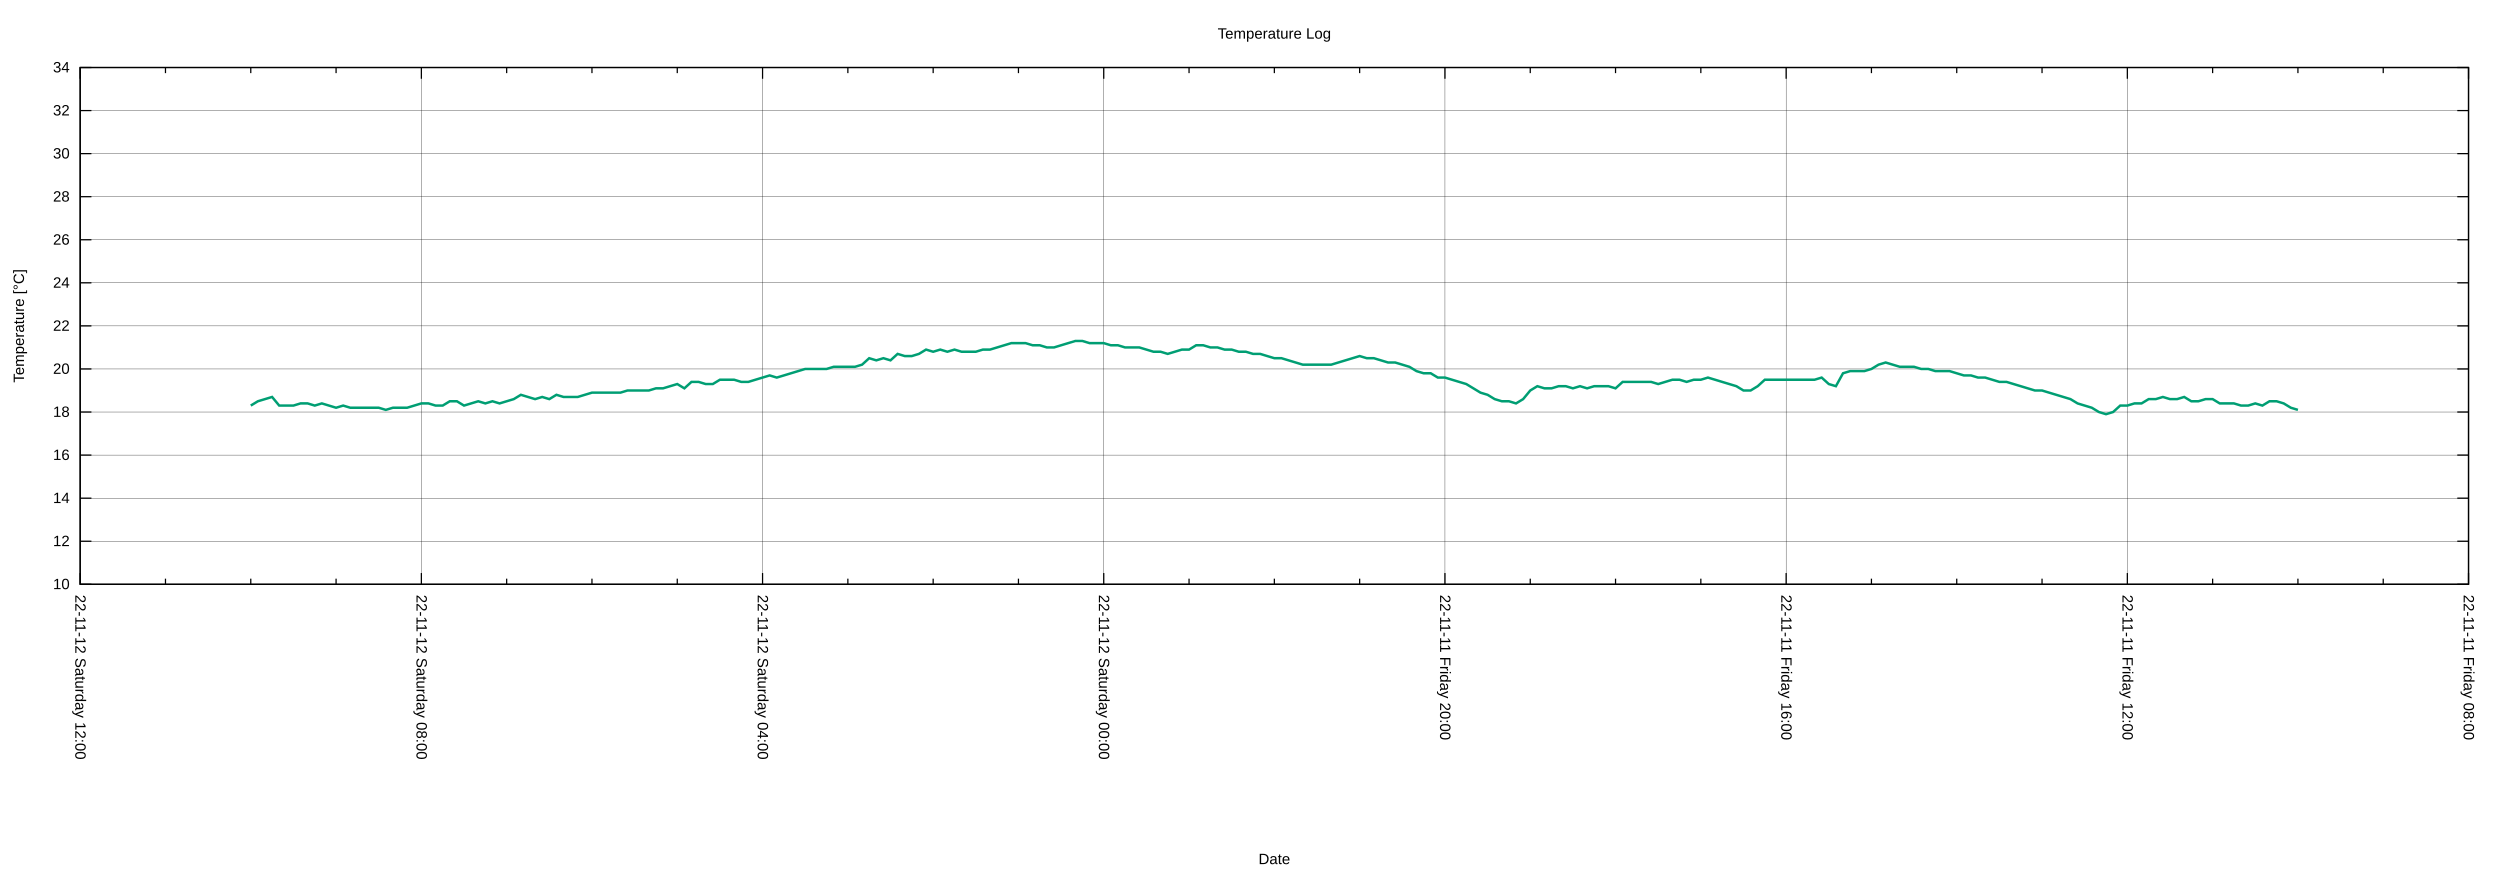
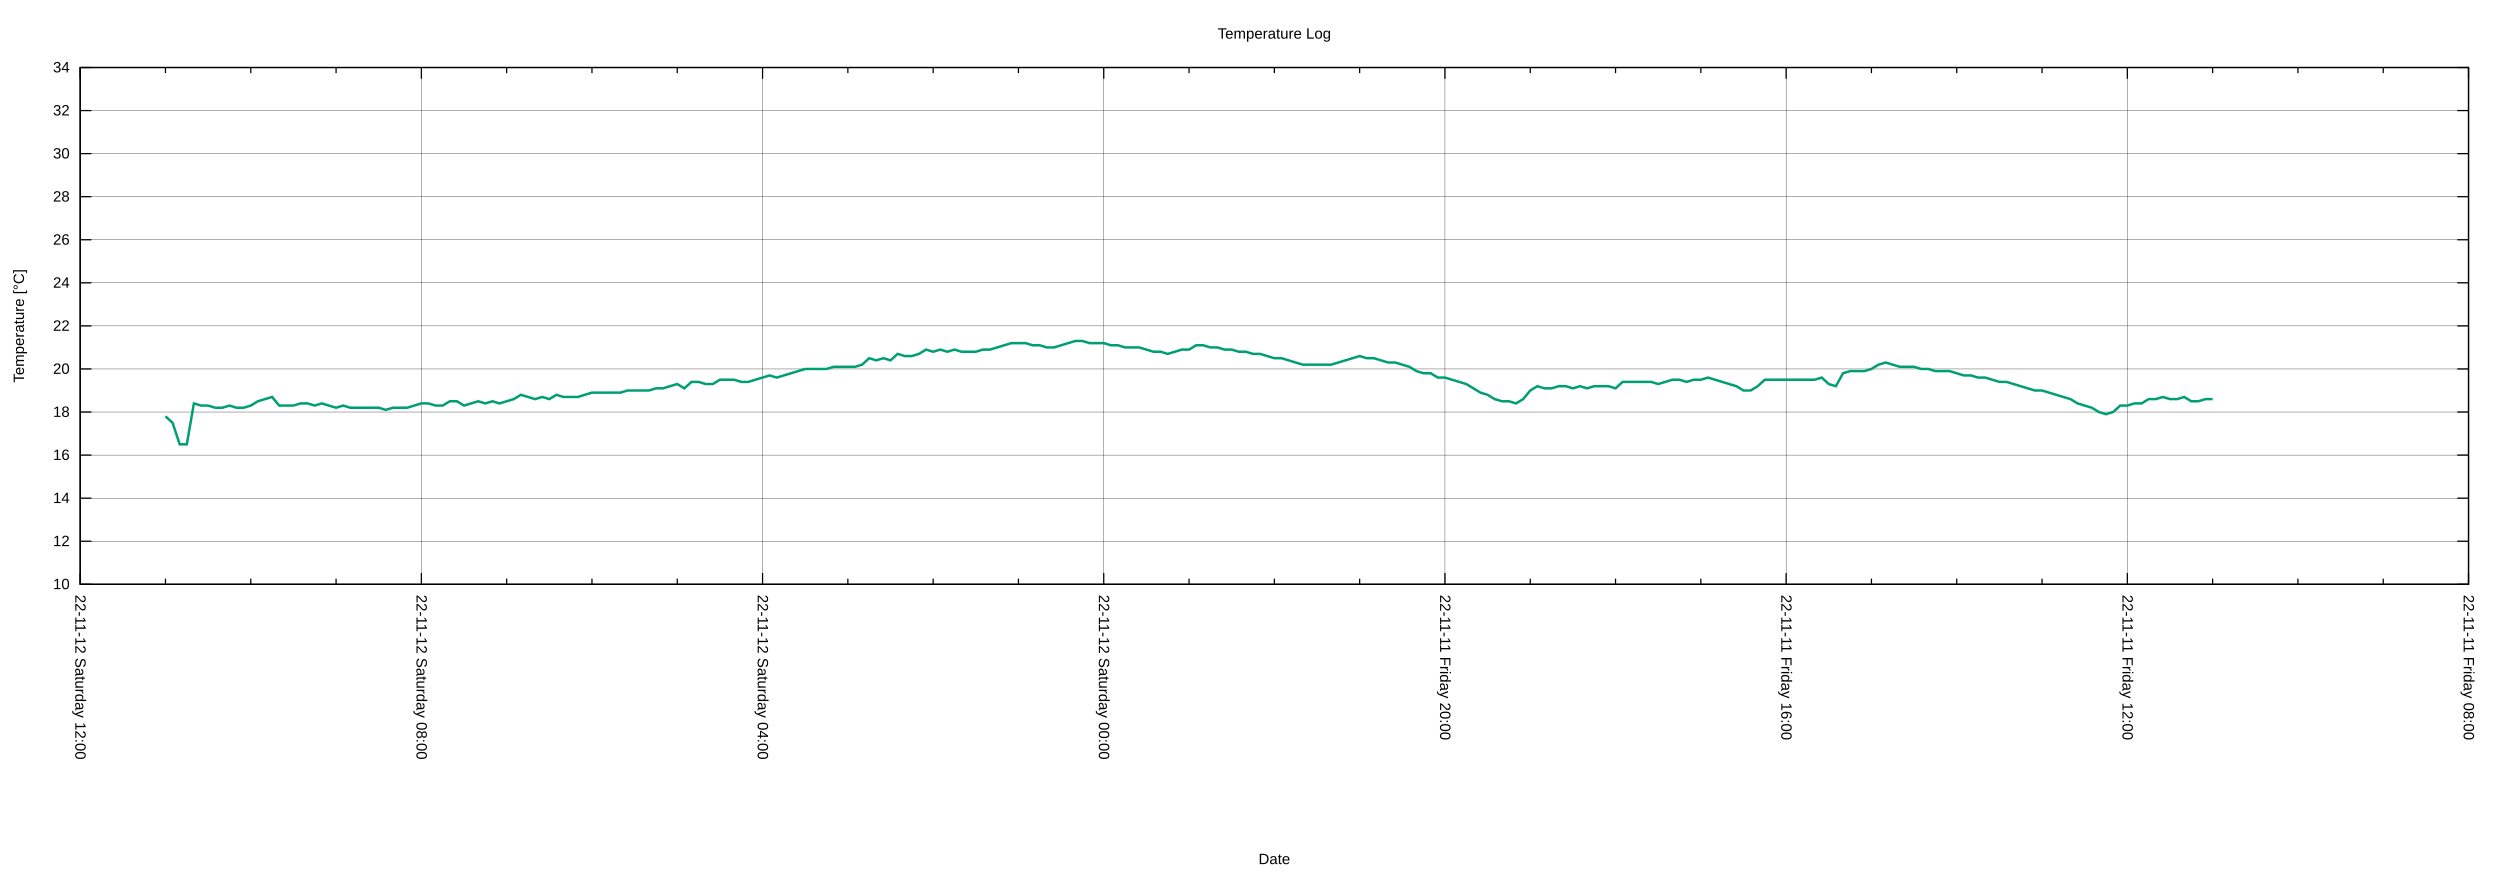
<svg xmlns="http://www.w3.org/2000/svg" xmlns:xlink="http://www.w3.org/1999/xlink" width="2000" height="700" viewBox="0 0 2000 700">
  <g id="gnuplot_canvas">
    <rect x="0" y="0" width="2000" height="700" fill="none" />
    <defs>
      <circle id="gpDot" r="0.5" stroke-width="0.5" stroke="currentColor" />
      <path id="gpPt0" stroke-width="0.222" stroke="currentColor" d="M-1,0 h2 M0,-1 v2" />
      <path id="gpPt1" stroke-width="0.222" stroke="currentColor" d="M-1,-1 L1,1 M1,-1 L-1,1" />
      <path id="gpPt2" stroke-width="0.222" stroke="currentColor" d="M-1,0 L1,0 M0,-1 L0,1 M-1,-1 L1,1 M-1,1 L1,-1" />
      <rect id="gpPt3" stroke-width="0.222" stroke="currentColor" x="-1" y="-1" width="2" height="2" />
      <rect id="gpPt4" stroke-width="0.222" stroke="currentColor" fill="currentColor" x="-1" y="-1" width="2" height="2" />
      <circle id="gpPt5" stroke-width="0.222" stroke="currentColor" cx="0" cy="0" r="1" />
      <use xlink:href="#gpPt5" id="gpPt6" fill="currentColor" stroke="none" />
      <path id="gpPt7" stroke-width="0.222" stroke="currentColor" d="M0,-1.33 L-1.33,0.67 L1.33,0.67 z" />
      <use xlink:href="#gpPt7" id="gpPt8" fill="currentColor" stroke="none" />
      <use xlink:href="#gpPt7" id="gpPt9" stroke="currentColor" transform="rotate(180)" />
      <use xlink:href="#gpPt9" id="gpPt10" fill="currentColor" stroke="none" />
      <use xlink:href="#gpPt3" id="gpPt11" stroke="currentColor" transform="rotate(45)" />
      <use xlink:href="#gpPt11" id="gpPt12" fill="currentColor" stroke="none" />
      <path id="gpPt13" stroke-width="0.222" stroke="currentColor" d="M0,1.330 L1.265,0.411 L0.782,-1.067 L-0.782,-1.076 L-1.265,0.411 z" />
      <use xlink:href="#gpPt13" id="gpPt14" fill="currentColor" stroke="none" />
      <filter id="textbox" filterUnits="objectBoundingBox" x="0" y="0" height="1" width="1">
        <feFlood flood-color="white" flood-opacity="1" result="bgnd" />
        <feComposite in="SourceGraphic" in2="bgnd" operator="atop" />
      </filter>
      <filter id="greybox" filterUnits="objectBoundingBox" x="0" y="0" height="1" width="1">
        <feFlood flood-color="lightgrey" flood-opacity="1" result="grey" />
        <feComposite in="SourceGraphic" in2="grey" operator="atop" />
      </filter>
    </defs>
    <g fill="none" color="white" stroke="currentColor" stroke-width="1.00" stroke-linecap="butt" stroke-linejoin="miter">
</g>
    <g fill="none" color="black" stroke="currentColor" stroke-width="1.00" stroke-linecap="butt" stroke-linejoin="miter">
</g>
    <g fill="none" color="black" stroke="black" stroke-width="0.25" stroke-linecap="butt" stroke-linejoin="miter">
</g>
    <g fill="none" color="black" stroke="currentColor" stroke-width="0.25" stroke-linecap="butt" stroke-linejoin="miter">
      <path stroke="black" class="gridline" d="M64.14,467.43 L1974.82,467.43  " />
    </g>
    <g fill="none" color="black" stroke="black" stroke-width="1.00" stroke-linecap="butt" stroke-linejoin="miter">
</g>
    <g fill="none" color="black" stroke="currentColor" stroke-width="1.00" stroke-linecap="butt" stroke-linejoin="miter">
      <path stroke="black" d="M64.14,467.43 L73.14,467.43 M1974.82,467.43 L1965.82,467.43  " />
      <g transform="translate(55.75,471.33)" stroke="none" fill="black" font-family="Arial" font-size="12.00" text-anchor="end">
        <text>
          <tspan font-family="Arial"> 10</tspan>
        </text>
      </g>
    </g>
    <g fill="none" color="black" stroke="currentColor" stroke-width="1.00" stroke-linecap="butt" stroke-linejoin="miter">
</g>
    <g fill="none" color="black" stroke="black" stroke-width="0.25" stroke-linecap="butt" stroke-linejoin="miter">
</g>
    <g fill="none" color="black" stroke="currentColor" stroke-width="0.25" stroke-linecap="butt" stroke-linejoin="miter">
      <path stroke="black" class="gridline" d="M64.14,432.98 L1974.82,432.98  " />
    </g>
    <g fill="none" color="black" stroke="black" stroke-width="1.00" stroke-linecap="butt" stroke-linejoin="miter">
</g>
    <g fill="none" color="black" stroke="currentColor" stroke-width="1.00" stroke-linecap="butt" stroke-linejoin="miter">
      <path stroke="black" d="M64.14,432.98 L73.14,432.98 M1974.82,432.98 L1965.82,432.98  " />
      <g transform="translate(55.75,436.88)" stroke="none" fill="black" font-family="Arial" font-size="12.00" text-anchor="end">
        <text>
          <tspan font-family="Arial"> 12</tspan>
        </text>
      </g>
    </g>
    <g fill="none" color="black" stroke="currentColor" stroke-width="1.00" stroke-linecap="butt" stroke-linejoin="miter">
</g>
    <g fill="none" color="black" stroke="black" stroke-width="0.25" stroke-linecap="butt" stroke-linejoin="miter">
</g>
    <g fill="none" color="black" stroke="currentColor" stroke-width="0.25" stroke-linecap="butt" stroke-linejoin="miter">
      <path stroke="black" class="gridline" d="M64.14,398.53 L1974.82,398.53  " />
    </g>
    <g fill="none" color="black" stroke="black" stroke-width="1.00" stroke-linecap="butt" stroke-linejoin="miter">
</g>
    <g fill="none" color="black" stroke="currentColor" stroke-width="1.00" stroke-linecap="butt" stroke-linejoin="miter">
      <path stroke="black" d="M64.14,398.53 L73.14,398.53 M1974.82,398.53 L1965.82,398.53  " />
      <g transform="translate(55.75,402.43)" stroke="none" fill="black" font-family="Arial" font-size="12.00" text-anchor="end">
        <text>
          <tspan font-family="Arial"> 14</tspan>
        </text>
      </g>
    </g>
    <g fill="none" color="black" stroke="currentColor" stroke-width="1.00" stroke-linecap="butt" stroke-linejoin="miter">
</g>
    <g fill="none" color="black" stroke="black" stroke-width="0.25" stroke-linecap="butt" stroke-linejoin="miter">
</g>
    <g fill="none" color="black" stroke="currentColor" stroke-width="0.25" stroke-linecap="butt" stroke-linejoin="miter">
      <path stroke="black" class="gridline" d="M64.14,364.07 L1974.82,364.07  " />
    </g>
    <g fill="none" color="black" stroke="black" stroke-width="1.00" stroke-linecap="butt" stroke-linejoin="miter">
</g>
    <g fill="none" color="black" stroke="currentColor" stroke-width="1.00" stroke-linecap="butt" stroke-linejoin="miter">
      <path stroke="black" d="M64.14,364.07 L73.14,364.07 M1974.82,364.07 L1965.82,364.07  " />
      <g transform="translate(55.75,367.97)" stroke="none" fill="black" font-family="Arial" font-size="12.00" text-anchor="end">
        <text>
          <tspan font-family="Arial"> 16</tspan>
        </text>
      </g>
    </g>
    <g fill="none" color="black" stroke="currentColor" stroke-width="1.00" stroke-linecap="butt" stroke-linejoin="miter">
</g>
    <g fill="none" color="black" stroke="black" stroke-width="0.25" stroke-linecap="butt" stroke-linejoin="miter">
</g>
    <g fill="none" color="black" stroke="currentColor" stroke-width="0.25" stroke-linecap="butt" stroke-linejoin="miter">
      <path stroke="black" class="gridline" d="M64.14,329.62 L1974.82,329.62  " />
    </g>
    <g fill="none" color="black" stroke="black" stroke-width="1.00" stroke-linecap="butt" stroke-linejoin="miter">
</g>
    <g fill="none" color="black" stroke="currentColor" stroke-width="1.00" stroke-linecap="butt" stroke-linejoin="miter">
      <path stroke="black" d="M64.14,329.62 L73.14,329.62 M1974.82,329.62 L1965.82,329.62  " />
      <g transform="translate(55.75,333.52)" stroke="none" fill="black" font-family="Arial" font-size="12.00" text-anchor="end">
        <text>
          <tspan font-family="Arial"> 18</tspan>
        </text>
      </g>
    </g>
    <g fill="none" color="black" stroke="currentColor" stroke-width="1.00" stroke-linecap="butt" stroke-linejoin="miter">
</g>
    <g fill="none" color="black" stroke="black" stroke-width="0.25" stroke-linecap="butt" stroke-linejoin="miter">
</g>
    <g fill="none" color="black" stroke="currentColor" stroke-width="0.25" stroke-linecap="butt" stroke-linejoin="miter">
      <path stroke="black" class="gridline" d="M64.14,295.17 L1974.82,295.17  " />
    </g>
    <g fill="none" color="black" stroke="black" stroke-width="1.00" stroke-linecap="butt" stroke-linejoin="miter">
</g>
    <g fill="none" color="black" stroke="currentColor" stroke-width="1.00" stroke-linecap="butt" stroke-linejoin="miter">
      <path stroke="black" d="M64.14,295.17 L73.14,295.17 M1974.82,295.17 L1965.82,295.17  " />
      <g transform="translate(55.75,299.07)" stroke="none" fill="black" font-family="Arial" font-size="12.00" text-anchor="end">
        <text>
          <tspan font-family="Arial"> 20</tspan>
        </text>
      </g>
    </g>
    <g fill="none" color="black" stroke="currentColor" stroke-width="1.00" stroke-linecap="butt" stroke-linejoin="miter">
</g>
    <g fill="none" color="black" stroke="black" stroke-width="0.25" stroke-linecap="butt" stroke-linejoin="miter">
</g>
    <g fill="none" color="black" stroke="currentColor" stroke-width="0.25" stroke-linecap="butt" stroke-linejoin="miter">
      <path stroke="black" class="gridline" d="M64.14,260.72 L1974.82,260.72  " />
    </g>
    <g fill="none" color="black" stroke="black" stroke-width="1.00" stroke-linecap="butt" stroke-linejoin="miter">
</g>
    <g fill="none" color="black" stroke="currentColor" stroke-width="1.00" stroke-linecap="butt" stroke-linejoin="miter">
      <path stroke="black" d="M64.14,260.72 L73.14,260.72 M1974.82,260.72 L1965.82,260.72  " />
      <g transform="translate(55.75,264.62)" stroke="none" fill="black" font-family="Arial" font-size="12.00" text-anchor="end">
        <text>
          <tspan font-family="Arial"> 22</tspan>
        </text>
      </g>
    </g>
    <g fill="none" color="black" stroke="currentColor" stroke-width="1.00" stroke-linecap="butt" stroke-linejoin="miter">
</g>
    <g fill="none" color="black" stroke="black" stroke-width="0.25" stroke-linecap="butt" stroke-linejoin="miter">
</g>
    <g fill="none" color="black" stroke="currentColor" stroke-width="0.25" stroke-linecap="butt" stroke-linejoin="miter">
      <path stroke="black" class="gridline" d="M64.14,226.27 L1974.82,226.27  " />
    </g>
    <g fill="none" color="black" stroke="black" stroke-width="1.00" stroke-linecap="butt" stroke-linejoin="miter">
</g>
    <g fill="none" color="black" stroke="currentColor" stroke-width="1.00" stroke-linecap="butt" stroke-linejoin="miter">
      <path stroke="black" d="M64.14,226.27 L73.14,226.27 M1974.82,226.27 L1965.82,226.27  " />
      <g transform="translate(55.75,230.17)" stroke="none" fill="black" font-family="Arial" font-size="12.00" text-anchor="end">
        <text>
          <tspan font-family="Arial"> 24</tspan>
        </text>
      </g>
    </g>
    <g fill="none" color="black" stroke="currentColor" stroke-width="1.00" stroke-linecap="butt" stroke-linejoin="miter">
</g>
    <g fill="none" color="black" stroke="black" stroke-width="0.25" stroke-linecap="butt" stroke-linejoin="miter">
</g>
    <g fill="none" color="black" stroke="currentColor" stroke-width="0.25" stroke-linecap="butt" stroke-linejoin="miter">
      <path stroke="black" class="gridline" d="M64.14,191.82 L1974.82,191.82  " />
    </g>
    <g fill="none" color="black" stroke="black" stroke-width="1.00" stroke-linecap="butt" stroke-linejoin="miter">
</g>
    <g fill="none" color="black" stroke="currentColor" stroke-width="1.00" stroke-linecap="butt" stroke-linejoin="miter">
      <path stroke="black" d="M64.14,191.82 L73.14,191.82 M1974.82,191.82 L1965.82,191.82  " />
      <g transform="translate(55.75,195.72)" stroke="none" fill="black" font-family="Arial" font-size="12.00" text-anchor="end">
        <text>
          <tspan font-family="Arial"> 26</tspan>
        </text>
      </g>
    </g>
    <g fill="none" color="black" stroke="currentColor" stroke-width="1.00" stroke-linecap="butt" stroke-linejoin="miter">
</g>
    <g fill="none" color="black" stroke="black" stroke-width="0.25" stroke-linecap="butt" stroke-linejoin="miter">
</g>
    <g fill="none" color="black" stroke="currentColor" stroke-width="0.25" stroke-linecap="butt" stroke-linejoin="miter">
      <path stroke="black" class="gridline" d="M64.14,157.36 L1974.82,157.36  " />
    </g>
    <g fill="none" color="black" stroke="black" stroke-width="1.00" stroke-linecap="butt" stroke-linejoin="miter">
</g>
    <g fill="none" color="black" stroke="currentColor" stroke-width="1.00" stroke-linecap="butt" stroke-linejoin="miter">
      <path stroke="black" d="M64.14,157.36 L73.14,157.36 M1974.82,157.36 L1965.82,157.36  " />
      <g transform="translate(55.75,161.26)" stroke="none" fill="black" font-family="Arial" font-size="12.00" text-anchor="end">
        <text>
          <tspan font-family="Arial"> 28</tspan>
        </text>
      </g>
    </g>
    <g fill="none" color="black" stroke="currentColor" stroke-width="1.00" stroke-linecap="butt" stroke-linejoin="miter">
</g>
    <g fill="none" color="black" stroke="black" stroke-width="0.25" stroke-linecap="butt" stroke-linejoin="miter">
</g>
    <g fill="none" color="black" stroke="currentColor" stroke-width="0.25" stroke-linecap="butt" stroke-linejoin="miter">
      <path stroke="black" class="gridline" d="M64.14,122.91 L1974.82,122.91  " />
    </g>
    <g fill="none" color="black" stroke="black" stroke-width="1.00" stroke-linecap="butt" stroke-linejoin="miter">
</g>
    <g fill="none" color="black" stroke="currentColor" stroke-width="1.00" stroke-linecap="butt" stroke-linejoin="miter">
      <path stroke="black" d="M64.14,122.91 L73.14,122.91 M1974.82,122.91 L1965.82,122.91  " />
      <g transform="translate(55.75,126.81)" stroke="none" fill="black" font-family="Arial" font-size="12.00" text-anchor="end">
        <text>
          <tspan font-family="Arial"> 30</tspan>
        </text>
      </g>
    </g>
    <g fill="none" color="black" stroke="currentColor" stroke-width="1.00" stroke-linecap="butt" stroke-linejoin="miter">
</g>
    <g fill="none" color="black" stroke="black" stroke-width="0.25" stroke-linecap="butt" stroke-linejoin="miter">
</g>
    <g fill="none" color="black" stroke="currentColor" stroke-width="0.25" stroke-linecap="butt" stroke-linejoin="miter">
      <path stroke="black" class="gridline" d="M64.14,88.46 L1974.82,88.46  " />
    </g>
    <g fill="none" color="black" stroke="black" stroke-width="1.00" stroke-linecap="butt" stroke-linejoin="miter">
</g>
    <g fill="none" color="black" stroke="currentColor" stroke-width="1.00" stroke-linecap="butt" stroke-linejoin="miter">
      <path stroke="black" d="M64.14,88.46 L73.14,88.46 M1974.82,88.46 L1965.82,88.46  " />
      <g transform="translate(55.75,92.36)" stroke="none" fill="black" font-family="Arial" font-size="12.00" text-anchor="end">
        <text>
          <tspan font-family="Arial"> 32</tspan>
        </text>
      </g>
    </g>
    <g fill="none" color="black" stroke="currentColor" stroke-width="1.00" stroke-linecap="butt" stroke-linejoin="miter">
</g>
    <g fill="none" color="black" stroke="black" stroke-width="0.25" stroke-linecap="butt" stroke-linejoin="miter">
</g>
    <g fill="none" color="black" stroke="currentColor" stroke-width="0.25" stroke-linecap="butt" stroke-linejoin="miter">
      <path stroke="black" class="gridline" d="M64.14,54.01 L1974.82,54.01  " />
    </g>
    <g fill="none" color="black" stroke="black" stroke-width="1.00" stroke-linecap="butt" stroke-linejoin="miter">
</g>
    <g fill="none" color="black" stroke="currentColor" stroke-width="1.00" stroke-linecap="butt" stroke-linejoin="miter">
      <path stroke="black" d="M64.14,54.01 L73.14,54.01 M1974.82,54.01 L1965.82,54.01  " />
      <g transform="translate(55.75,57.91)" stroke="none" fill="black" font-family="Arial" font-size="12.00" text-anchor="end">
        <text>
          <tspan font-family="Arial"> 34</tspan>
        </text>
      </g>
    </g>
    <g fill="none" color="black" stroke="currentColor" stroke-width="1.00" stroke-linecap="butt" stroke-linejoin="miter">
</g>
    <g fill="none" color="black" stroke="black" stroke-width="0.25" stroke-linecap="butt" stroke-linejoin="miter">
</g>
    <g fill="none" color="black" stroke="currentColor" stroke-width="0.25" stroke-linecap="butt" stroke-linejoin="miter">
      <path stroke="black" class="gridline" d="M1974.82,467.43 L1974.82,54.01  " />
    </g>
    <g fill="none" color="black" stroke="black" stroke-width="1.00" stroke-linecap="butt" stroke-linejoin="miter">
</g>
    <g fill="none" color="black" stroke="currentColor" stroke-width="1.00" stroke-linecap="butt" stroke-linejoin="miter">
      <path stroke="black" d="M1974.82,467.43 L1974.82,458.43 M1974.82,54.01 L1974.82,63.01  " />
      <g transform="translate(1970.92,475.82) rotate(90)" stroke="none" fill="black" font-family="Arial" font-size="12.00" text-anchor="start">
        <text>
          <tspan font-family="Arial">22-11-11 Friday 08:00</tspan>
        </text>
      </g>
    </g>
    <g fill="none" color="black" stroke="currentColor" stroke-width="1.00" stroke-linecap="butt" stroke-linejoin="miter">
      <path stroke="black" d="M1906.58,467.43 L1906.58,462.93 M1906.58,54.01 L1906.58,58.51 M1838.34,467.43 L1838.34,462.93 M1838.34,54.01 L1838.34,58.51   M1770.10,467.43 L1770.10,462.93 M1770.10,54.01 L1770.10,58.51  " />
    </g>
    <g fill="none" color="black" stroke="black" stroke-width="0.25" stroke-linecap="butt" stroke-linejoin="miter">
</g>
    <g fill="none" color="black" stroke="currentColor" stroke-width="0.25" stroke-linecap="butt" stroke-linejoin="miter">
      <path stroke="black" class="gridline" d="M1701.87,467.43 L1701.87,54.01  " />
    </g>
    <g fill="none" color="black" stroke="black" stroke-width="1.00" stroke-linecap="butt" stroke-linejoin="miter">
</g>
    <g fill="none" color="black" stroke="currentColor" stroke-width="1.00" stroke-linecap="butt" stroke-linejoin="miter">
      <path stroke="black" d="M1701.87,467.43 L1701.87,458.43 M1701.87,54.01 L1701.87,63.01  " />
      <g transform="translate(1697.97,475.82) rotate(90)" stroke="none" fill="black" font-family="Arial" font-size="12.00" text-anchor="start">
        <text>
          <tspan font-family="Arial">22-11-11 Friday 12:00</tspan>
        </text>
      </g>
    </g>
    <g fill="none" color="black" stroke="currentColor" stroke-width="1.00" stroke-linecap="butt" stroke-linejoin="miter">
      <path stroke="black" d="M1633.63,467.43 L1633.63,462.93 M1633.63,54.01 L1633.63,58.51 M1565.39,467.43 L1565.39,462.93 M1565.39,54.01 L1565.39,58.51   M1497.15,467.43 L1497.15,462.93 M1497.15,54.01 L1497.15,58.51  " />
    </g>
    <g fill="none" color="black" stroke="black" stroke-width="0.25" stroke-linecap="butt" stroke-linejoin="miter">
</g>
    <g fill="none" color="black" stroke="currentColor" stroke-width="0.25" stroke-linecap="butt" stroke-linejoin="miter">
      <path stroke="black" class="gridline" d="M1428.91,467.43 L1428.91,54.01  " />
    </g>
    <g fill="none" color="black" stroke="black" stroke-width="1.00" stroke-linecap="butt" stroke-linejoin="miter">
</g>
    <g fill="none" color="black" stroke="currentColor" stroke-width="1.00" stroke-linecap="butt" stroke-linejoin="miter">
      <path stroke="black" d="M1428.91,467.43 L1428.91,458.43 M1428.91,54.01 L1428.91,63.01  " />
      <g transform="translate(1425.01,475.82) rotate(90)" stroke="none" fill="black" font-family="Arial" font-size="12.00" text-anchor="start">
        <text>
          <tspan font-family="Arial">22-11-11 Friday 16:00</tspan>
        </text>
      </g>
    </g>
    <g fill="none" color="black" stroke="currentColor" stroke-width="1.00" stroke-linecap="butt" stroke-linejoin="miter">
      <path stroke="black" d="M1360.67,467.43 L1360.67,462.93 M1360.67,54.01 L1360.67,58.51 M1292.43,467.43 L1292.43,462.93 M1292.43,54.01 L1292.43,58.51   M1224.20,467.43 L1224.20,462.93 M1224.20,54.01 L1224.20,58.51  " />
    </g>
    <g fill="none" color="black" stroke="black" stroke-width="0.25" stroke-linecap="butt" stroke-linejoin="miter">
</g>
    <g fill="none" color="black" stroke="currentColor" stroke-width="0.25" stroke-linecap="butt" stroke-linejoin="miter">
      <path stroke="black" class="gridline" d="M1155.96,467.43 L1155.96,54.01  " />
    </g>
    <g fill="none" color="black" stroke="black" stroke-width="1.00" stroke-linecap="butt" stroke-linejoin="miter">
</g>
    <g fill="none" color="black" stroke="currentColor" stroke-width="1.00" stroke-linecap="butt" stroke-linejoin="miter">
      <path stroke="black" d="M1155.96,467.43 L1155.96,458.43 M1155.96,54.01 L1155.96,63.01  " />
      <g transform="translate(1152.06,475.82) rotate(90)" stroke="none" fill="black" font-family="Arial" font-size="12.00" text-anchor="start">
        <text>
          <tspan font-family="Arial">22-11-11 Friday 20:00</tspan>
        </text>
      </g>
    </g>
    <g fill="none" color="black" stroke="currentColor" stroke-width="1.00" stroke-linecap="butt" stroke-linejoin="miter">
      <path stroke="black" d="M1087.72,467.43 L1087.72,462.93 M1087.72,54.01 L1087.72,58.51 M1019.48,467.43 L1019.48,462.93 M1019.48,54.01 L1019.48,58.51   M951.24,467.43 L951.24,462.93 M951.24,54.01 L951.24,58.51  " />
    </g>
    <g fill="none" color="black" stroke="black" stroke-width="0.25" stroke-linecap="butt" stroke-linejoin="miter">
</g>
    <g fill="none" color="black" stroke="currentColor" stroke-width="0.25" stroke-linecap="butt" stroke-linejoin="miter">
      <path stroke="black" class="gridline" d="M883.00,467.43 L883.00,54.01  " />
    </g>
    <g fill="none" color="black" stroke="black" stroke-width="1.00" stroke-linecap="butt" stroke-linejoin="miter">
</g>
    <g fill="none" color="black" stroke="currentColor" stroke-width="1.00" stroke-linecap="butt" stroke-linejoin="miter">
      <path stroke="black" d="M883.00,467.43 L883.00,458.43 M883.00,54.01 L883.00,63.01  " />
      <g transform="translate(879.10,475.82) rotate(90)" stroke="none" fill="black" font-family="Arial" font-size="12.00" text-anchor="start">
        <text>
          <tspan font-family="Arial">22-11-12 Saturday 00:00</tspan>
        </text>
      </g>
    </g>
    <g fill="none" color="black" stroke="currentColor" stroke-width="1.00" stroke-linecap="butt" stroke-linejoin="miter">
      <path stroke="black" d="M814.76,467.43 L814.76,462.93 M814.76,54.01 L814.76,58.51 M746.53,467.43 L746.53,462.93 M746.53,54.01 L746.53,58.51   M678.29,467.43 L678.29,462.93 M678.29,54.01 L678.29,58.51  " />
    </g>
    <g fill="none" color="black" stroke="black" stroke-width="0.25" stroke-linecap="butt" stroke-linejoin="miter">
</g>
    <g fill="none" color="black" stroke="currentColor" stroke-width="0.25" stroke-linecap="butt" stroke-linejoin="miter">
      <path stroke="black" class="gridline" d="M610.05,467.43 L610.05,54.01  " />
    </g>
    <g fill="none" color="black" stroke="black" stroke-width="1.00" stroke-linecap="butt" stroke-linejoin="miter">
</g>
    <g fill="none" color="black" stroke="currentColor" stroke-width="1.00" stroke-linecap="butt" stroke-linejoin="miter">
      <path stroke="black" d="M610.05,467.43 L610.05,458.43 M610.05,54.01 L610.05,63.01  " />
      <g transform="translate(606.15,475.82) rotate(90)" stroke="none" fill="black" font-family="Arial" font-size="12.00" text-anchor="start">
        <text>
          <tspan font-family="Arial">22-11-12 Saturday 04:00</tspan>
        </text>
      </g>
    </g>
    <g fill="none" color="black" stroke="currentColor" stroke-width="1.00" stroke-linecap="butt" stroke-linejoin="miter">
      <path stroke="black" d="M541.81,467.43 L541.81,462.93 M541.81,54.01 L541.81,58.51 M473.57,467.43 L473.57,462.93 M473.57,54.01 L473.57,58.51   M405.33,467.43 L405.33,462.93 M405.33,54.01 L405.33,58.51  " />
    </g>
    <g fill="none" color="black" stroke="black" stroke-width="0.25" stroke-linecap="butt" stroke-linejoin="miter">
</g>
    <g fill="none" color="black" stroke="currentColor" stroke-width="0.25" stroke-linecap="butt" stroke-linejoin="miter">
      <path stroke="black" class="gridline" d="M337.09,467.43 L337.09,54.01  " />
    </g>
    <g fill="none" color="black" stroke="black" stroke-width="1.00" stroke-linecap="butt" stroke-linejoin="miter">
</g>
    <g fill="none" color="black" stroke="currentColor" stroke-width="1.00" stroke-linecap="butt" stroke-linejoin="miter">
      <path stroke="black" d="M337.09,467.43 L337.09,458.43 M337.09,54.01 L337.09,63.01  " />
      <g transform="translate(333.19,475.82) rotate(90)" stroke="none" fill="black" font-family="Arial" font-size="12.00" text-anchor="start">
        <text>
          <tspan font-family="Arial">22-11-12 Saturday 08:00</tspan>
        </text>
      </g>
    </g>
    <g fill="none" color="black" stroke="currentColor" stroke-width="1.00" stroke-linecap="butt" stroke-linejoin="miter">
      <path stroke="black" d="M268.86,467.43 L268.86,462.93 M268.86,54.01 L268.86,58.51 M200.62,467.43 L200.62,462.93 M200.62,54.01 L200.62,58.51   M132.38,467.43 L132.38,462.93 M132.38,54.01 L132.38,58.51  " />
    </g>
    <g fill="none" color="black" stroke="black" stroke-width="0.25" stroke-linecap="butt" stroke-linejoin="miter">
</g>
    <g fill="none" color="black" stroke="currentColor" stroke-width="0.25" stroke-linecap="butt" stroke-linejoin="miter">
      <path stroke="black" class="gridline" d="M64.14,467.43 L64.14,54.01  " />
    </g>
    <g fill="none" color="black" stroke="black" stroke-width="1.00" stroke-linecap="butt" stroke-linejoin="miter">
</g>
    <g fill="none" color="black" stroke="currentColor" stroke-width="1.00" stroke-linecap="butt" stroke-linejoin="miter">
      <path stroke="black" d="M64.14,467.43 L64.14,458.43 M64.14,54.01 L64.14,63.01  " />
      <g transform="translate(60.24,475.82) rotate(90)" stroke="none" fill="black" font-family="Arial" font-size="12.00" text-anchor="start">
        <text>
          <tspan font-family="Arial">22-11-12 Saturday 12:00</tspan>
        </text>
      </g>
    </g>
    <g fill="none" color="black" stroke="currentColor" stroke-width="1.00" stroke-linecap="butt" stroke-linejoin="miter">
</g>
    <g fill="none" color="black" stroke="currentColor" stroke-width="1.00" stroke-linecap="butt" stroke-linejoin="miter">
      <path stroke="black" d="M64.14,54.01 L64.14,467.43 L1974.82,467.43 L1974.82,54.01 L64.14,54.01 Z  " />
    </g>
    <g fill="none" color="black" stroke="currentColor" stroke-width="1.00" stroke-linecap="butt" stroke-linejoin="miter">
      <g transform="translate(19.18,260.72) rotate(270)" stroke="none" fill="black" font-family="Arial" font-size="12.00" text-anchor="middle">
        <text>
          <tspan font-family="Arial">Temperature [°C]</tspan>
        </text>
      </g>
    </g>
    <g fill="none" color="black" stroke="currentColor" stroke-width="1.00" stroke-linecap="butt" stroke-linejoin="miter">
      <g transform="translate(1019.48,691.30)" stroke="none" fill="black" font-family="Arial" font-size="12.00" text-anchor="middle">
        <text>
          <tspan font-family="Arial">Date</tspan>
        </text>
      </g>
    </g>
    <g fill="none" color="black" stroke="currentColor" stroke-width="1.00" stroke-linecap="butt" stroke-linejoin="miter">
</g>
    <g id="gnuplot_plot_1">
      <g fill="none" color="white" stroke="currentColor" stroke-width="2.00" stroke-linecap="butt" stroke-linejoin="miter">
</g>
      <g fill="none" color="black" stroke="currentColor" stroke-width="2.00" stroke-linecap="butt" stroke-linejoin="miter">
-         <path stroke="rgb(  0, 158, 115)" d="M200.62,324.46 L206.30,321.01 L211.99,319.29 L217.68,317.57 L223.36,324.46 L229.05,324.46 L234.74,324.46 L240.42,322.73   L246.11,322.73 L251.80,324.46 L257.48,322.73 L263.17,324.46 L268.86,326.18 L274.54,324.46 L280.23,326.18 L285.92,326.18   L291.60,326.18 L297.29,326.18 L302.98,326.18 L308.66,327.90 L314.35,326.18 L320.03,326.18 L325.72,326.18 L331.41,324.46   L337.09,322.73 L342.78,322.73 L348.47,324.46 L354.15,324.46 L359.84,321.01 L365.53,321.01 L371.21,324.46 L376.90,322.73   L382.59,321.01 L388.27,322.73 L393.96,321.01 L399.65,322.73 L405.33,321.01 L411.02,319.29 L416.71,315.84 L422.39,317.57   L428.08,319.29 L433.77,317.57 L439.45,319.29 L445.14,315.84 L450.83,317.57 L456.51,317.57 L462.20,317.57 L467.88,315.84   L473.57,314.12 L479.26,314.12 L484.94,314.12 L490.63,314.12 L496.32,314.12 L502.00,312.40 L507.69,312.40 L513.38,312.40   L519.06,312.40 L524.75,310.67 L530.44,310.67 L536.12,308.95 L541.81,307.23 L547.50,310.67 L553.18,305.51 L558.87,305.51   L564.56,307.23 L570.24,307.23 L575.93,303.78 L581.62,303.78 L587.30,303.78 L592.99,305.51 L598.68,305.51 L604.36,303.78   L610.05,302.06 L615.74,300.34 L621.42,302.06 L627.11,300.34 L632.79,298.62 L638.48,296.89 L644.17,295.17 L649.85,295.17   L655.54,295.17 L661.23,295.17 L666.91,293.45 L672.60,293.45 L678.29,293.45 L683.97,293.45 L689.66,291.73 L695.35,286.56   L701.03,288.28 L706.72,286.56 L712.41,288.28 L718.09,283.11 L723.78,284.84 L729.47,284.84 L735.15,283.11 L740.84,279.67   L746.53,281.39 L752.21,279.67 L757.90,281.39 L763.59,279.67 L769.27,281.39 L774.96,281.39 L780.65,281.39 L786.33,279.67   L792.02,279.67 L797.70,277.95 L803.39,276.22 L809.08,274.50 L814.76,274.50 L820.45,274.50 L826.14,276.22 L831.82,276.22   L837.51,277.95 L843.20,277.95 L848.88,276.22 L854.57,274.50 L860.26,272.78 L865.94,272.78 L871.63,274.50 L877.32,274.50   L883.00,274.50 L888.69,276.22 L894.38,276.22 L900.06,277.95 L905.75,277.95 L911.44,277.95 L917.12,279.67 L922.81,281.39   L928.50,281.39 L934.18,283.11 L939.87,281.39 L945.55,279.67 L951.24,279.67 L956.93,276.22 L962.61,276.22 L968.30,277.95   L973.99,277.95 L979.67,279.67 L985.36,279.67 L991.05,281.39 L996.73,281.39 L1002.42,283.11 L1008.11,283.11 L1013.79,284.84   L1019.48,286.56 L1025.17,286.56 L1030.85,288.28 L1036.54,290.00 L1042.23,291.73 L1047.91,291.73 L1053.60,291.73 L1059.29,291.73   L1064.97,291.73 L1070.66,290.00 L1076.35,288.28 L1082.03,286.56 L1087.72,284.84 L1093.41,286.56 L1099.09,286.56 L1104.78,288.28   L1110.46,290.00 L1116.15,290.00 L1121.84,291.73 L1127.52,293.45 L1133.21,296.89 L1138.90,298.62 L1144.58,298.62 L1150.27,302.06   L1155.96,302.06 L1161.64,303.78 L1167.33,305.51 L1173.02,307.23 L1178.70,310.67 L1184.39,314.12 L1190.08,315.84 L1195.76,319.29   L1201.45,321.01 L1207.14,321.01 L1212.82,322.73 L1218.51,319.29 L1224.20,312.40 L1229.88,308.95 L1235.57,310.67 L1241.26,310.67   L1246.94,308.95 L1252.63,308.95 L1258.32,310.67 L1264.00,308.95 L1269.69,310.67 L1275.37,308.95 L1281.06,308.95 L1286.75,308.95   L1292.43,310.67 L1298.12,305.51 L1303.81,305.51 L1309.49,305.51 L1315.18,305.51 L1320.87,305.51 L1326.55,307.23 L1332.24,305.51   L1337.93,303.78 L1343.61,303.78 L1349.30,305.51 L1354.99,303.78 L1360.67,303.78 L1366.36,302.06 L1372.05,303.78 L1377.73,305.51   L1383.42,307.23 L1389.11,308.95 L1394.79,312.40 L1400.48,312.40 L1406.17,308.95 L1411.85,303.78 L1417.54,303.78 L1423.22,303.78   L1428.91,303.78 L1434.60,303.78 L1440.28,303.78 L1445.97,303.78 L1451.66,303.78 L1457.34,302.06 L1463.03,307.23 L1468.72,308.95   L1474.40,298.62 L1480.09,296.89 L1485.78,296.89 L1491.46,296.89 L1497.15,295.17 L1502.84,291.73 L1508.52,290.00 L1514.21,291.73   L1519.90,293.45 L1525.58,293.45 L1531.27,293.45 L1536.96,295.17 L1542.64,295.17 L1548.33,296.89 L1554.02,296.89 L1559.70,296.89   L1565.39,298.62 L1571.08,300.34 L1576.76,300.34 L1582.45,302.06 L1588.13,302.06 L1593.82,303.78 L1599.51,305.51 L1605.19,305.51   L1610.88,307.23 L1616.57,308.95 L1622.25,310.67 L1627.94,312.40 L1633.63,312.40 L1639.31,314.12 L1645.00,315.84 L1650.69,317.57   L1656.37,319.29 L1662.06,322.73 L1667.75,324.46 L1673.43,326.18 L1679.12,329.62 L1684.81,331.35 L1690.49,329.62 L1696.18,324.46   L1701.87,324.46 L1707.55,322.73 L1713.24,322.73 L1718.93,319.29 L1724.61,319.29 L1730.30,317.57 L1735.99,319.29 L1741.67,319.29   L1747.36,317.57 L1753.04,321.01 L1758.73,321.01 L1764.42,319.29 L1770.10,319.29 L1775.79,322.73 L1781.48,322.73 L1787.16,322.73   L1792.85,324.46 L1798.54,324.46 L1804.22,322.73 L1809.91,324.46 L1815.60,321.01 L1821.28,321.01 L1826.97,322.73 L1832.66,326.18   L1838.34,327.90  " />
+         <path stroke="rgb(  0, 158, 115)" d="M132.38,333.07 L138.07,338.24 L143.75,355.46 L149.44,355.46 L155.12,322.73 L160.81,324.46 L166.50,324.46 L172.18,326.18   L177.87,326.18 L183.56,324.46 L189.24,326.18 L194.93,326.18 L200.62,324.46 L206.30,321.01 L211.99,319.29 L217.68,317.57   L223.36,324.46 L229.05,324.46 L234.74,324.46 L240.42,322.73 L246.11,322.73 L251.80,324.46 L257.48,322.73 L263.17,324.46   L268.86,326.18 L274.54,324.46 L280.23,326.18 L285.92,326.18 L291.60,326.18 L297.29,326.18 L302.98,326.18 L308.66,327.90   L314.35,326.18 L320.03,326.18 L325.72,326.18 L331.41,324.46 L337.09,322.73 L342.78,322.73 L348.47,324.46 L354.15,324.46   L359.84,321.01 L365.53,321.01 L371.21,324.46 L376.90,322.73 L382.59,321.01 L388.27,322.73 L393.96,321.01 L399.65,322.73   L405.33,321.01 L411.02,319.29 L416.71,315.84 L422.39,317.57 L428.08,319.29 L433.77,317.57 L439.45,319.29 L445.14,315.84   L450.83,317.57 L456.51,317.57 L462.20,317.57 L467.88,315.84 L473.57,314.12 L479.26,314.12 L484.94,314.12 L490.63,314.12   L496.32,314.12 L502.00,312.40 L507.69,312.40 L513.38,312.40 L519.06,312.40 L524.75,310.67 L530.44,310.67 L536.12,308.95   L541.81,307.23 L547.50,310.67 L553.18,305.51 L558.87,305.51 L564.56,307.23 L570.24,307.23 L575.93,303.78 L581.62,303.78   L587.30,303.78 L592.99,305.51 L598.68,305.51 L604.36,303.78 L610.05,302.06 L615.74,300.34 L621.42,302.06 L627.11,300.34   L632.79,298.62 L638.48,296.89 L644.17,295.17 L649.85,295.17 L655.54,295.17 L661.23,295.17 L666.91,293.45 L672.60,293.45   L678.29,293.45 L683.97,293.45 L689.66,291.73 L695.35,286.56 L701.03,288.28 L706.72,286.56 L712.41,288.28 L718.09,283.11   L723.78,284.84 L729.47,284.84 L735.15,283.11 L740.84,279.67 L746.53,281.39 L752.21,279.67 L757.90,281.39 L763.59,279.67   L769.27,281.39 L774.96,281.39 L780.65,281.39 L786.33,279.67 L792.02,279.67 L797.70,277.95 L803.39,276.22 L809.08,274.50   L814.76,274.50 L820.45,274.50 L826.14,276.22 L831.82,276.22 L837.51,277.95 L843.20,277.95 L848.88,276.22 L854.57,274.50   L860.26,272.78 L865.94,272.78 L871.63,274.50 L877.32,274.50 L883.00,274.50 L888.69,276.22 L894.38,276.22 L900.06,277.95   L905.75,277.95 L911.44,277.95 L917.12,279.67 L922.81,281.39 L928.50,281.39 L934.18,283.11 L939.87,281.39 L945.55,279.67   L951.24,279.67 L956.93,276.22 L962.61,276.22 L968.30,277.95 L973.99,277.95 L979.67,279.67 L985.36,279.67 L991.05,281.39   L996.73,281.39 L1002.42,283.11 L1008.11,283.11 L1013.79,284.84 L1019.48,286.56 L1025.17,286.56 L1030.85,288.28 L1036.54,290.00   L1042.23,291.73 L1047.91,291.73 L1053.60,291.73 L1059.29,291.73 L1064.97,291.73 L1070.66,290.00 L1076.35,288.28 L1082.03,286.56   L1087.72,284.84 L1093.41,286.56 L1099.09,286.56 L1104.78,288.28 L1110.46,290.00 L1116.15,290.00 L1121.84,291.73 L1127.52,293.45   L1133.21,296.89 L1138.90,298.62 L1144.58,298.62 L1150.27,302.06 L1155.96,302.06 L1161.64,303.78 L1167.33,305.51 L1173.02,307.23   L1178.70,310.67 L1184.39,314.12 L1190.08,315.84 L1195.76,319.29 L1201.45,321.01 L1207.14,321.01 L1212.82,322.73 L1218.51,319.29   L1224.20,312.40 L1229.88,308.95 L1235.57,310.67 L1241.26,310.67 L1246.94,308.95 L1252.63,308.95 L1258.32,310.67 L1264.00,308.95   L1269.69,310.67 L1275.37,308.95 L1281.06,308.95 L1286.75,308.95 L1292.43,310.67 L1298.12,305.51 L1303.81,305.51 L1309.49,305.51   L1315.18,305.51 L1320.87,305.51 L1326.55,307.23 L1332.24,305.51 L1337.93,303.78 L1343.61,303.78 L1349.30,305.51 L1354.99,303.78   L1360.67,303.78 L1366.36,302.06 L1372.05,303.78 L1377.73,305.51 L1383.42,307.23 L1389.11,308.95 L1394.79,312.40 L1400.48,312.40   L1406.17,308.95 L1411.85,303.78 L1417.54,303.78 L1423.22,303.78 L1428.91,303.78 L1434.60,303.78 L1440.28,303.78 L1445.97,303.78   L1451.66,303.78 L1457.34,302.06 L1463.03,307.23 L1468.72,308.95 L1474.40,298.62 L1480.09,296.89 L1485.78,296.89 L1491.46,296.89   L1497.15,295.17 L1502.84,291.73 L1508.52,290.00 L1514.21,291.73 L1519.90,293.45 L1525.58,293.45 L1531.27,293.45 L1536.96,295.17   L1542.64,295.17 L1548.33,296.89 L1554.02,296.89 L1559.70,296.89 L1565.39,298.62 L1571.08,300.34 L1576.76,300.34 L1582.45,302.06   L1588.13,302.06 L1593.82,303.78 L1599.51,305.51 L1605.19,305.51 L1610.88,307.23 L1616.57,308.95 L1622.25,310.67 L1627.94,312.40   L1633.63,312.40 L1639.31,314.12 L1645.00,315.84 L1650.69,317.57 L1656.37,319.29 L1662.06,322.73 L1667.75,324.46 L1673.43,326.18   L1679.12,329.62 L1684.81,331.35 L1690.49,329.62 L1696.18,324.46 L1701.87,324.46 L1707.55,322.73 L1713.24,322.73 L1718.93,319.29   L1724.61,319.29 L1730.30,317.57 L1735.99,319.29 L1741.67,319.29 L1747.36,317.57 L1753.04,321.01 L1758.73,321.01 L1764.42,319.29   L1770.10,319.29  " />
      </g>
    </g>
    <g fill="none" color="black" stroke="currentColor" stroke-width="2.00" stroke-linecap="butt" stroke-linejoin="miter">
</g>
    <g fill="none" color="black" stroke="black" stroke-width="1.00" stroke-linecap="butt" stroke-linejoin="miter">
</g>
    <g fill="none" color="black" stroke="currentColor" stroke-width="1.00" stroke-linecap="butt" stroke-linejoin="miter">
      <path stroke="black" d="M64.14,54.01 L64.14,467.43 L1974.82,467.43 L1974.82,54.01 L64.14,54.01 Z  " />
    </g>
    <g fill="none" color="black" stroke="currentColor" stroke-width="1.00" stroke-linecap="butt" stroke-linejoin="miter">
      <g transform="translate(1019.48,30.91)" stroke="none" fill="black" font-family="Arial" font-size="12.00" text-anchor="middle">
        <text>
          <tspan font-family="Arial">Temperature Log</tspan>
        </text>
      </g>
    </g>
    <g fill="none" color="black" stroke="currentColor" stroke-width="1.00" stroke-linecap="butt" stroke-linejoin="miter">
</g>
  </g>
</svg>
